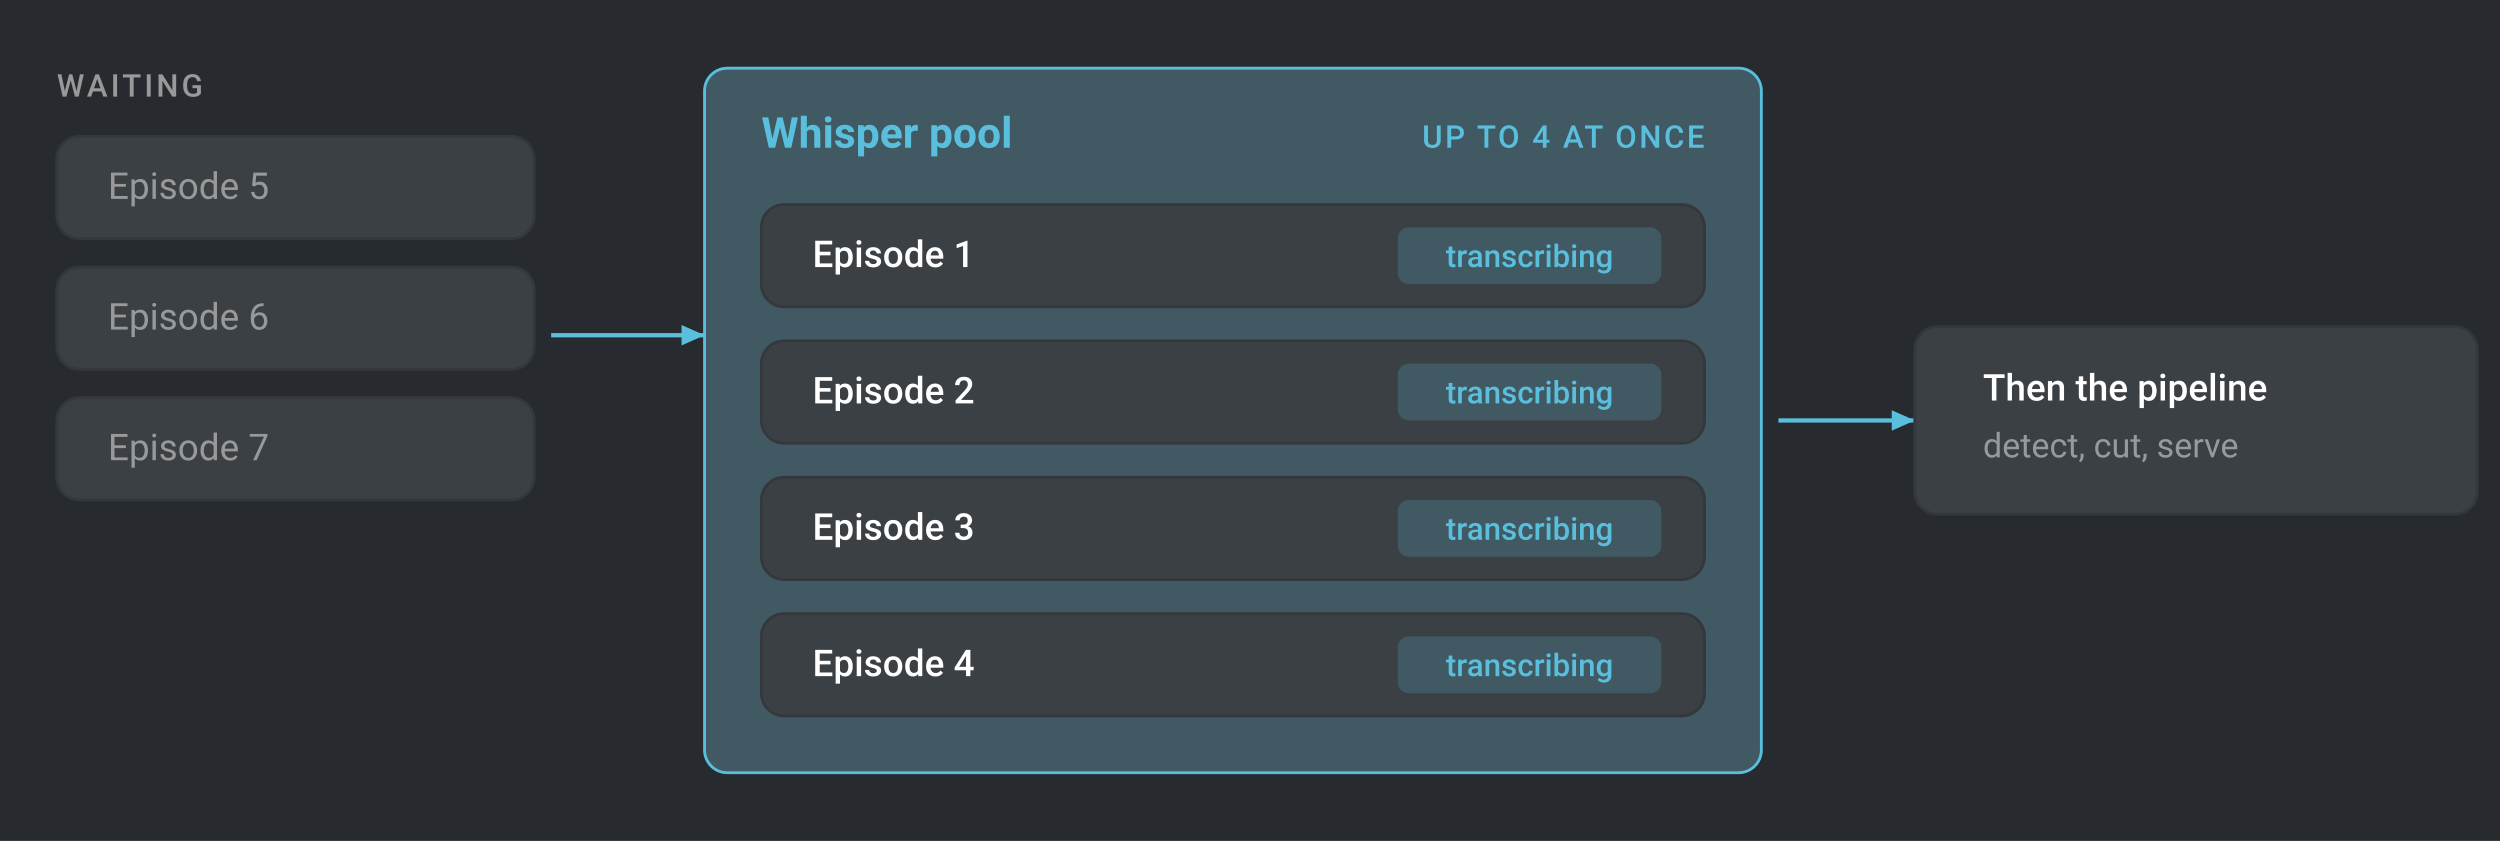
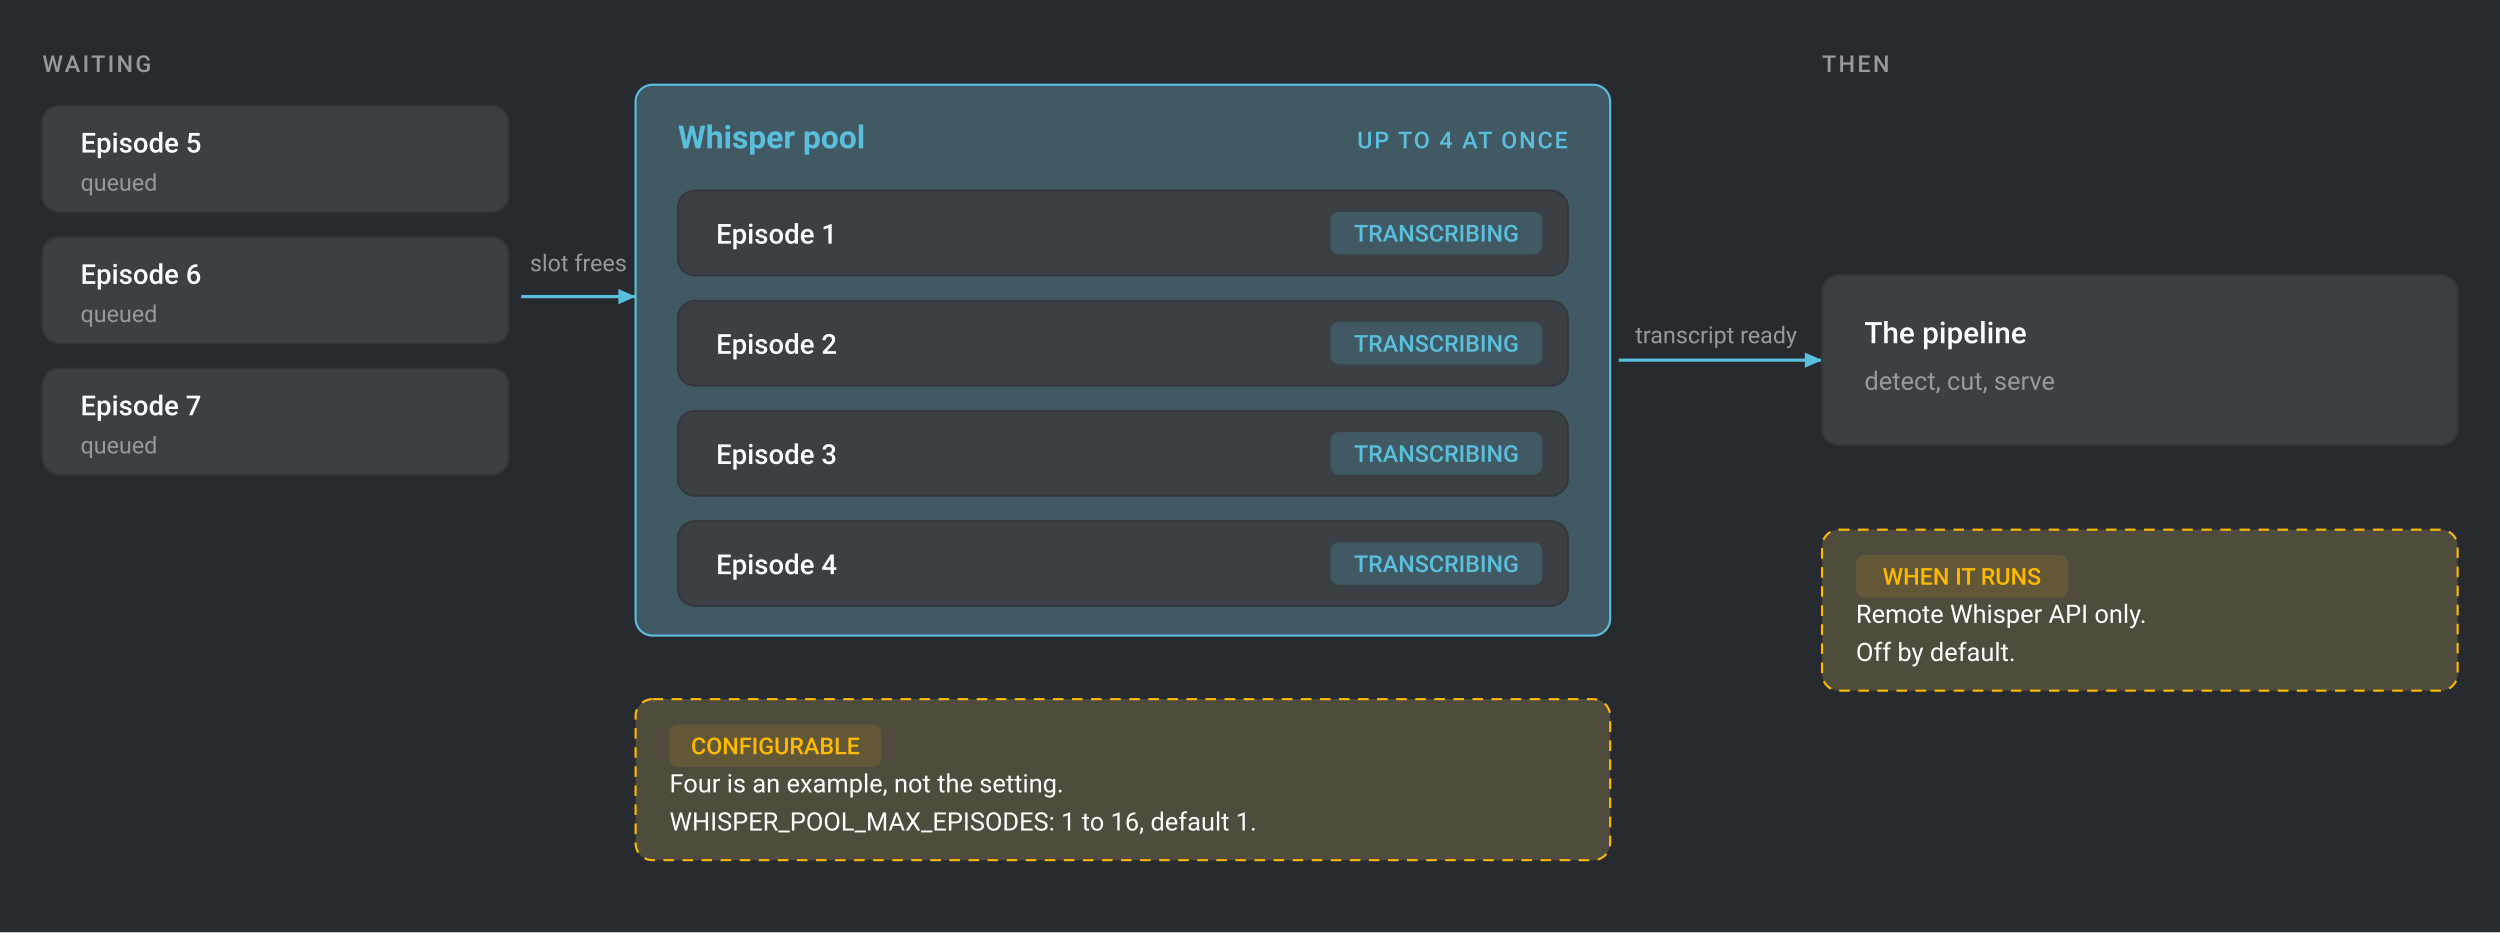
- <svg xmlns="http://www.w3.org/2000/svg" viewBox="0 0 880 296" width="880" height="296" role="img" aria-label="The Whisper pool runs several episodes at once">
+ <svg xmlns="http://www.w3.org/2000/svg" viewBox="0 0 1180 440" width="1180" height="440" role="img" aria-label="The Whisper pool runs several episodes at once">
  <defs>
    <marker id="ar" viewBox="0 0 10 10" refX="9" refY="5" markerWidth="6" markerHeight="6" orient="auto-start-reverse">
      <path d="M 0 1 L 9 5 L 0 9 z" fill="#999999" />
    </marker>
    <marker id="arp" viewBox="0 0 10 10" refX="9" refY="5" markerWidth="6" markerHeight="6" orient="auto-start-reverse">
      <path d="M 0 1 L 9 5 L 0 9 z" fill="#5ABFDD" />
    </marker>
    <pattern id="hatch" width="7" height="7" patternTransform="rotate(45)" patternUnits="userSpaceOnUse">
      <line x1="0" y1="0" x2="0" y2="7" stroke="#EF5F5D" stroke-width="2" opacity="0.28" />
    </pattern>
    <pattern id="hatchq" width="7" height="7" patternTransform="rotate(45)" patternUnits="userSpaceOnUse">
      <line x1="0" y1="0" x2="0" y2="7" stroke="#999999" stroke-width="2" opacity="0.20" />
    </pattern>
  </defs>
-   <rect width="880" height="296" fill="#272B30" />
+   <rect width="1180" height="440" fill="#272B30" />
  <text x="20" y="34" font-family="Roboto, -apple-system, BlinkMacSystemFont, 'Segoe UI', sans-serif" font-size="11" font-weight="500" fill="#999999" text-anchor="start" letter-spacing="0.1em">WAITING</text>
-   <rect x="20" y="48" width="168" height="36" rx="8" fill="#3B4045" stroke="#34383D" stroke-width="1" />
-   <text x="38" y="70" font-family="Roboto, -apple-system, BlinkMacSystemFont, 'Segoe UI', sans-serif" font-size="13" font-weight="400" fill="#999999" text-anchor="start">Episode 5</text>
-   <rect x="20" y="94" width="168" height="36" rx="8" fill="#3B4045" stroke="#34383D" stroke-width="1" />
-   <text x="38" y="116" font-family="Roboto, -apple-system, BlinkMacSystemFont, 'Segoe UI', sans-serif" font-size="13" font-weight="400" fill="#999999" text-anchor="start">Episode 6</text>
-   <rect x="20" y="140" width="168" height="36" rx="8" fill="#3B4045" stroke="#34383D" stroke-width="1" />
-   <text x="38" y="162" font-family="Roboto, -apple-system, BlinkMacSystemFont, 'Segoe UI', sans-serif" font-size="13" font-weight="400" fill="#999999" text-anchor="start">Episode 7</text>
-   <path d="M 194 118 L 248 118" stroke="#5ABFDD" stroke-width="1.5" fill="none" marker-end="url(#arp)" />
-   <rect x="248" y="24" width="372" height="248" rx="8" fill="#415963" stroke="#5ABFDD" stroke-width="1" />
-   <text x="268" y="52" font-family="Roboto, -apple-system, BlinkMacSystemFont, 'Segoe UI', sans-serif" font-size="15" font-weight="600" fill="#5ABFDD" text-anchor="start">Whisper pool</text>
-   <text x="600" y="52" font-family="Roboto, -apple-system, BlinkMacSystemFont, 'Segoe UI', sans-serif" font-size="11" font-weight="500" fill="#5ABFDD" text-anchor="end" letter-spacing="0.08em">UP TO 4 AT ONCE</text>
-   <rect x="268" y="72" width="332" height="36" rx="8" fill="#3B4045" stroke="#34383D" stroke-width="1" />
-   <text x="286" y="94" font-family="Roboto, -apple-system, BlinkMacSystemFont, 'Segoe UI', sans-serif" font-size="13" font-weight="500" fill="#FFFFFF" text-anchor="start">Episode 1</text>
-   <rect x="492" y="80" width="92.8" height="20" rx="4" fill="#415963" stroke="none" stroke-width="0" />
-   <text x="538.4" y="94" font-family="Roboto, -apple-system, BlinkMacSystemFont, 'Segoe UI', sans-serif" font-size="11" font-weight="500" fill="#5ABFDD" text-anchor="middle">transcribing</text>
-   <rect x="268" y="120" width="332" height="36" rx="8" fill="#3B4045" stroke="#34383D" stroke-width="1" />
-   <text x="286" y="142" font-family="Roboto, -apple-system, BlinkMacSystemFont, 'Segoe UI', sans-serif" font-size="13" font-weight="500" fill="#FFFFFF" text-anchor="start">Episode 2</text>
-   <rect x="492" y="128" width="92.8" height="20" rx="4" fill="#415963" stroke="none" stroke-width="0" />
-   <text x="538.4" y="142" font-family="Roboto, -apple-system, BlinkMacSystemFont, 'Segoe UI', sans-serif" font-size="11" font-weight="500" fill="#5ABFDD" text-anchor="middle">transcribing</text>
-   <rect x="268" y="168" width="332" height="36" rx="8" fill="#3B4045" stroke="#34383D" stroke-width="1" />
-   <text x="286" y="190" font-family="Roboto, -apple-system, BlinkMacSystemFont, 'Segoe UI', sans-serif" font-size="13" font-weight="500" fill="#FFFFFF" text-anchor="start">Episode 3</text>
-   <rect x="492" y="176" width="92.8" height="20" rx="4" fill="#415963" stroke="none" stroke-width="0" />
-   <text x="538.4" y="190" font-family="Roboto, -apple-system, BlinkMacSystemFont, 'Segoe UI', sans-serif" font-size="11" font-weight="500" fill="#5ABFDD" text-anchor="middle">transcribing</text>
-   <rect x="268" y="216" width="332" height="36" rx="8" fill="#3B4045" stroke="#34383D" stroke-width="1" />
-   <text x="286" y="238" font-family="Roboto, -apple-system, BlinkMacSystemFont, 'Segoe UI', sans-serif" font-size="13" font-weight="500" fill="#FFFFFF" text-anchor="start">Episode 4</text>
-   <rect x="492" y="224" width="92.8" height="20" rx="4" fill="#415963" stroke="none" stroke-width="0" />
-   <text x="538.4" y="238" font-family="Roboto, -apple-system, BlinkMacSystemFont, 'Segoe UI', sans-serif" font-size="11" font-weight="500" fill="#5ABFDD" text-anchor="middle">transcribing</text>
-   <path d="M 626 148 L 674 148" stroke="#5ABFDD" stroke-width="1.5" fill="none" marker-end="url(#arp)" />
-   <rect x="674" y="115" width="198" height="66" rx="8" fill="#3B4045" stroke="#34383D" stroke-width="1" />
-   <text x="698" y="141" font-family="Roboto, -apple-system, BlinkMacSystemFont, 'Segoe UI', sans-serif" font-size="13" font-weight="500" fill="#FFFFFF" text-anchor="start">Then the pipeline</text>
-   <text x="698" y="161" font-family="Roboto, -apple-system, BlinkMacSystemFont, 'Segoe UI', sans-serif" font-size="12" font-weight="400" fill="#999999" text-anchor="start">detect, cut, serve</text>
+   <rect x="20" y="50" width="220" height="50" rx="8" fill="#3B4045" stroke="#34383D" stroke-width="1" />
+   <text x="38" y="72" font-family="Roboto, -apple-system, BlinkMacSystemFont, 'Segoe UI', sans-serif" font-size="13" font-weight="500" fill="#FFFFFF" text-anchor="start">Episode 5</text>
+   <text x="38" y="90" font-family="Roboto, -apple-system, BlinkMacSystemFont, 'Segoe UI', sans-serif" font-size="11" font-weight="400" fill="#999999" text-anchor="start">queued</text>
+   <rect x="20" y="112" width="220" height="50" rx="8" fill="#3B4045" stroke="#34383D" stroke-width="1" />
+   <text x="38" y="134" font-family="Roboto, -apple-system, BlinkMacSystemFont, 'Segoe UI', sans-serif" font-size="13" font-weight="500" fill="#FFFFFF" text-anchor="start">Episode 6</text>
+   <text x="38" y="152" font-family="Roboto, -apple-system, BlinkMacSystemFont, 'Segoe UI', sans-serif" font-size="11" font-weight="400" fill="#999999" text-anchor="start">queued</text>
+   <rect x="20" y="174" width="220" height="50" rx="8" fill="#3B4045" stroke="#34383D" stroke-width="1" />
+   <text x="38" y="196" font-family="Roboto, -apple-system, BlinkMacSystemFont, 'Segoe UI', sans-serif" font-size="13" font-weight="500" fill="#FFFFFF" text-anchor="start">Episode 7</text>
+   <text x="38" y="214" font-family="Roboto, -apple-system, BlinkMacSystemFont, 'Segoe UI', sans-serif" font-size="11" font-weight="400" fill="#999999" text-anchor="start">queued</text>
+   <path d="M 246 140 L 300 140" stroke="#5ABFDD" stroke-width="1.5" fill="none" marker-end="url(#arp)" />
+   <text x="273" y="128" font-family="Roboto, -apple-system, BlinkMacSystemFont, 'Segoe UI', sans-serif" font-size="11" font-weight="400" fill="#999999" text-anchor="middle">slot frees</text>
+   <rect x="300" y="40" width="460" height="260" rx="8" fill="#415963" stroke="#5ABFDD" stroke-width="1" />
+   <text x="320" y="70" font-family="Roboto, -apple-system, BlinkMacSystemFont, 'Segoe UI', sans-serif" font-size="15" font-weight="600" fill="#5ABFDD" text-anchor="start">Whisper pool</text>
+   <text x="740" y="70" font-family="Roboto, -apple-system, BlinkMacSystemFont, 'Segoe UI', sans-serif" font-size="11" font-weight="500" fill="#5ABFDD" text-anchor="end" letter-spacing="0.08em">UP TO 4 AT ONCE</text>
+   <rect x="320" y="90" width="420" height="40" rx="8" fill="#3B4045" stroke="#34383D" stroke-width="1" />
+   <text x="338" y="115" font-family="Roboto, -apple-system, BlinkMacSystemFont, 'Segoe UI', sans-serif" font-size="13" font-weight="500" fill="#FFFFFF" text-anchor="start">Episode 1</text>
+   <rect x="628" y="100" width="100" height="20" rx="4" fill="#415963" stroke="none" stroke-width="0" />
+   <text x="678.0" y="114" font-family="Roboto, -apple-system, BlinkMacSystemFont, 'Segoe UI', sans-serif" font-size="11" font-weight="500" fill="#5ABFDD" text-anchor="middle">TRANSCRIBING</text>
+   <rect x="320" y="142" width="420" height="40" rx="8" fill="#3B4045" stroke="#34383D" stroke-width="1" />
+   <text x="338" y="167" font-family="Roboto, -apple-system, BlinkMacSystemFont, 'Segoe UI', sans-serif" font-size="13" font-weight="500" fill="#FFFFFF" text-anchor="start">Episode 2</text>
+   <rect x="628" y="152" width="100" height="20" rx="4" fill="#415963" stroke="none" stroke-width="0" />
+   <text x="678.0" y="166" font-family="Roboto, -apple-system, BlinkMacSystemFont, 'Segoe UI', sans-serif" font-size="11" font-weight="500" fill="#5ABFDD" text-anchor="middle">TRANSCRIBING</text>
+   <rect x="320" y="194" width="420" height="40" rx="8" fill="#3B4045" stroke="#34383D" stroke-width="1" />
+   <text x="338" y="219" font-family="Roboto, -apple-system, BlinkMacSystemFont, 'Segoe UI', sans-serif" font-size="13" font-weight="500" fill="#FFFFFF" text-anchor="start">Episode 3</text>
+   <rect x="628" y="204" width="100" height="20" rx="4" fill="#415963" stroke="none" stroke-width="0" />
+   <text x="678.0" y="218" font-family="Roboto, -apple-system, BlinkMacSystemFont, 'Segoe UI', sans-serif" font-size="11" font-weight="500" fill="#5ABFDD" text-anchor="middle">TRANSCRIBING</text>
+   <rect x="320" y="246" width="420" height="40" rx="8" fill="#3B4045" stroke="#34383D" stroke-width="1" />
+   <text x="338" y="271" font-family="Roboto, -apple-system, BlinkMacSystemFont, 'Segoe UI', sans-serif" font-size="13" font-weight="500" fill="#FFFFFF" text-anchor="start">Episode 4</text>
+   <rect x="628" y="256" width="100" height="20" rx="4" fill="#415963" stroke="none" stroke-width="0" />
+   <text x="678.0" y="270" font-family="Roboto, -apple-system, BlinkMacSystemFont, 'Segoe UI', sans-serif" font-size="11" font-weight="500" fill="#5ABFDD" text-anchor="middle">TRANSCRIBING</text>
+   <path d="M 764 170 L 860 170" stroke="#5ABFDD" stroke-width="1.5" fill="none" marker-end="url(#arp)" />
+   <text x="810" y="162" font-family="Roboto, -apple-system, BlinkMacSystemFont, 'Segoe UI', sans-serif" font-size="11" font-weight="400" fill="#999999" text-anchor="middle">transcript ready</text>
+   <text x="860" y="34" font-family="Roboto, -apple-system, BlinkMacSystemFont, 'Segoe UI', sans-serif" font-size="11" font-weight="500" fill="#999999" text-anchor="start" letter-spacing="0.1em">THEN</text>
+   <rect x="860" y="130" width="300" height="80" rx="8" fill="#3B4045" stroke="#34383D" stroke-width="1" />
+   <text x="880" y="162" font-family="Roboto, -apple-system, BlinkMacSystemFont, 'Segoe UI', sans-serif" font-size="14" font-weight="500" fill="#FFFFFF" text-anchor="start">The pipeline</text>
+   <text x="880" y="184" font-family="Roboto, -apple-system, BlinkMacSystemFont, 'Segoe UI', sans-serif" font-size="12" font-weight="400" fill="#999999" text-anchor="start">detect, cut, serve</text>
+   <rect x="300" y="330" width="460" height="76" rx="8" fill="#4F4C3E" stroke="#FFB900" stroke-width="1" stroke-dasharray="5 4" />
+   <rect x="316" y="342" width="100" height="20" rx="4" fill="#625837" stroke="none" stroke-width="0" />
+   <text x="366.0" y="356" font-family="Roboto, -apple-system, BlinkMacSystemFont, 'Segoe UI', sans-serif" font-size="11" font-weight="500" fill="#FFB900" text-anchor="middle">CONFIGURABLE</text>
+   <text x="316" y="374" font-family="Roboto, -apple-system, BlinkMacSystemFont, 'Segoe UI', sans-serif" font-size="12" font-weight="400" fill="#FFFFFF" text-anchor="start">Four is an example, not the setting.</text>
+   <text x="316" y="392" font-family="Roboto, -apple-system, BlinkMacSystemFont, 'Segoe UI', sans-serif" font-size="12" font-weight="400" fill="#FFFFFF" text-anchor="start">WHISPER_POOL_MAX_EPISODES: 1 to 16, default 1.</text>
+   <rect x="860" y="250" width="300" height="76" rx="8" fill="#4F4C3E" stroke="#FFB900" stroke-width="1" stroke-dasharray="5 4" />
+   <rect x="876" y="262" width="100" height="20" rx="4" fill="#625837" stroke="none" stroke-width="0" />
+   <text x="926.0" y="276" font-family="Roboto, -apple-system, BlinkMacSystemFont, 'Segoe UI', sans-serif" font-size="11" font-weight="500" fill="#FFB900" text-anchor="middle">WHEN IT RUNS</text>
+   <text x="876" y="294" font-family="Roboto, -apple-system, BlinkMacSystemFont, 'Segoe UI', sans-serif" font-size="12" font-weight="400" fill="#FFFFFF" text-anchor="start">Remote Whisper API only.</text>
+   <text x="876" y="312" font-family="Roboto, -apple-system, BlinkMacSystemFont, 'Segoe UI', sans-serif" font-size="12" font-weight="400" fill="#FFFFFF" text-anchor="start">Off by default.</text>
</svg>
